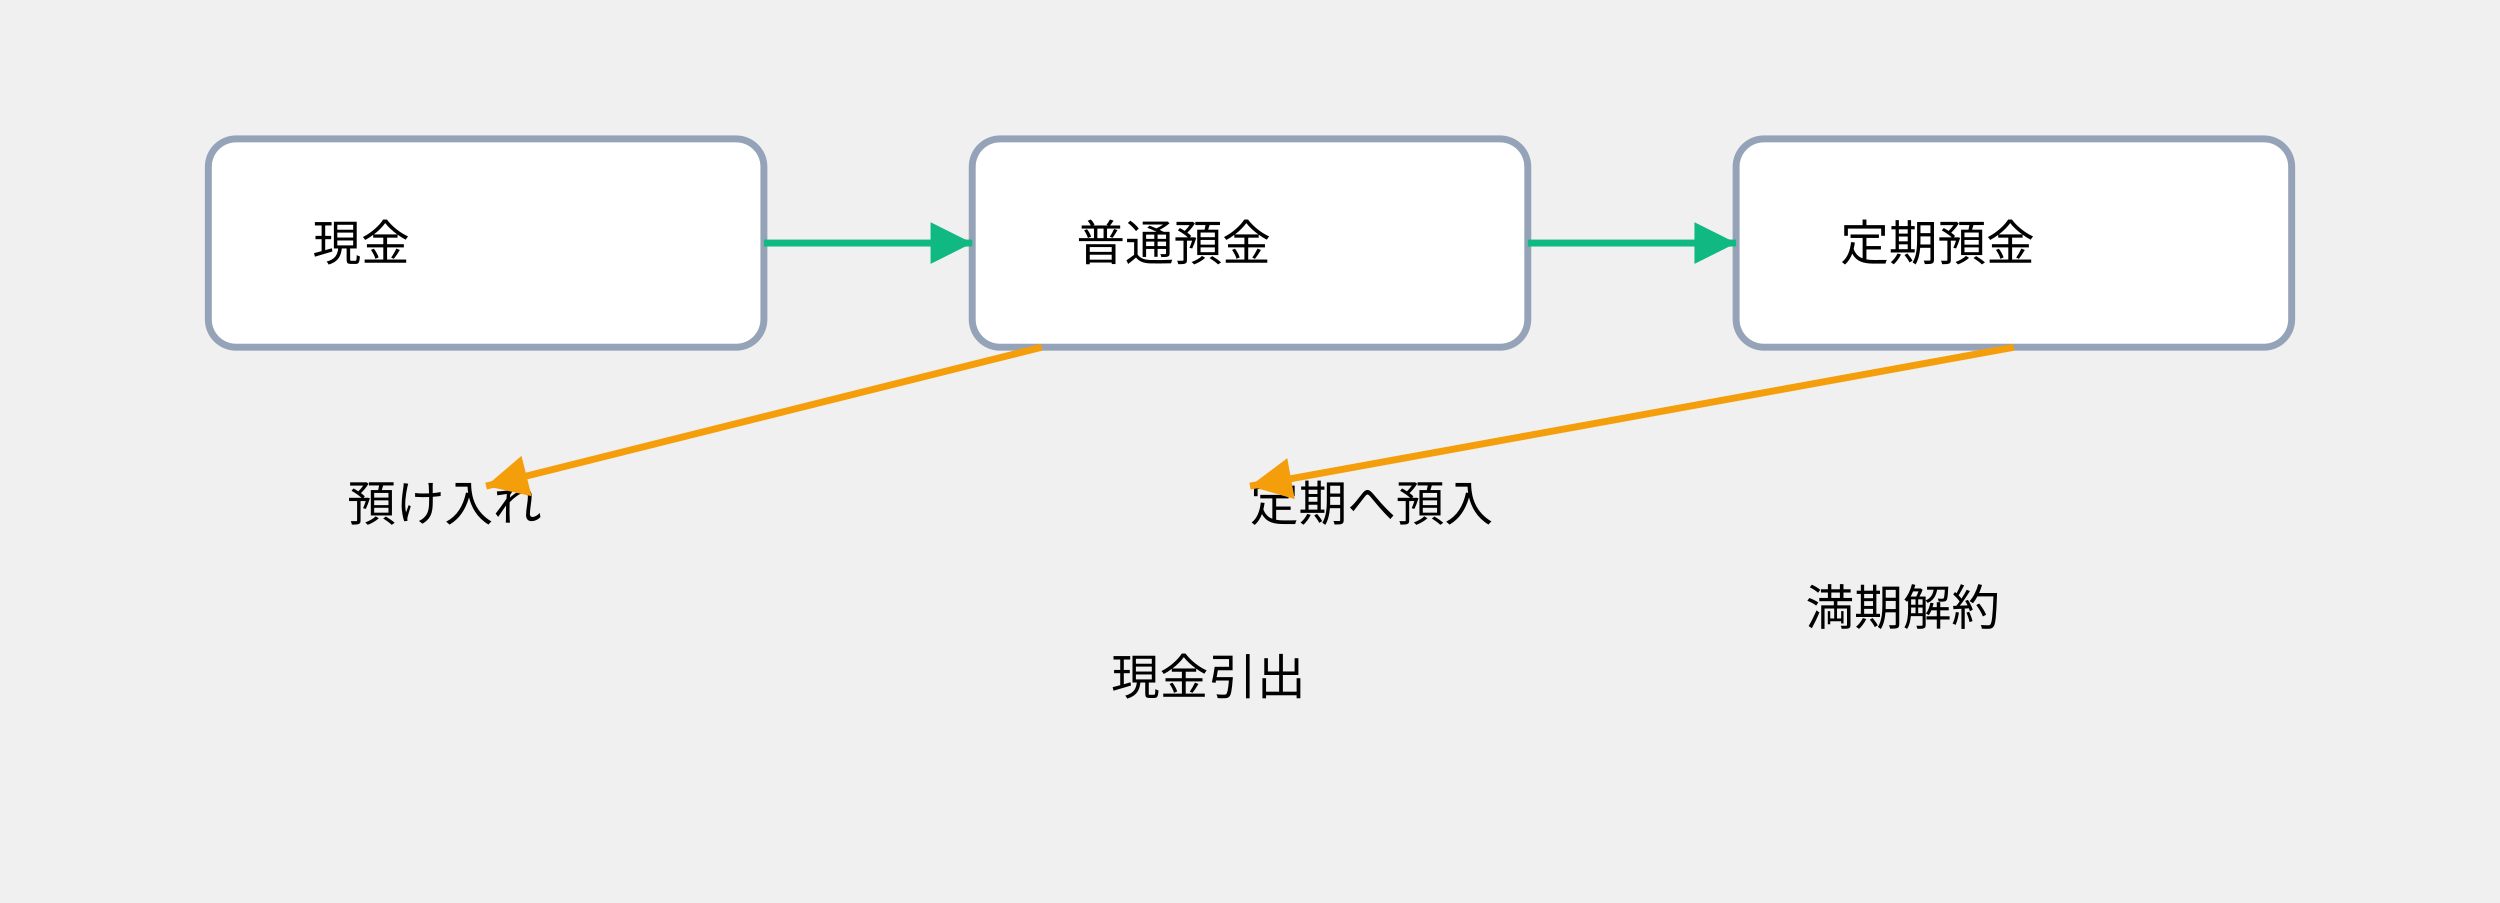
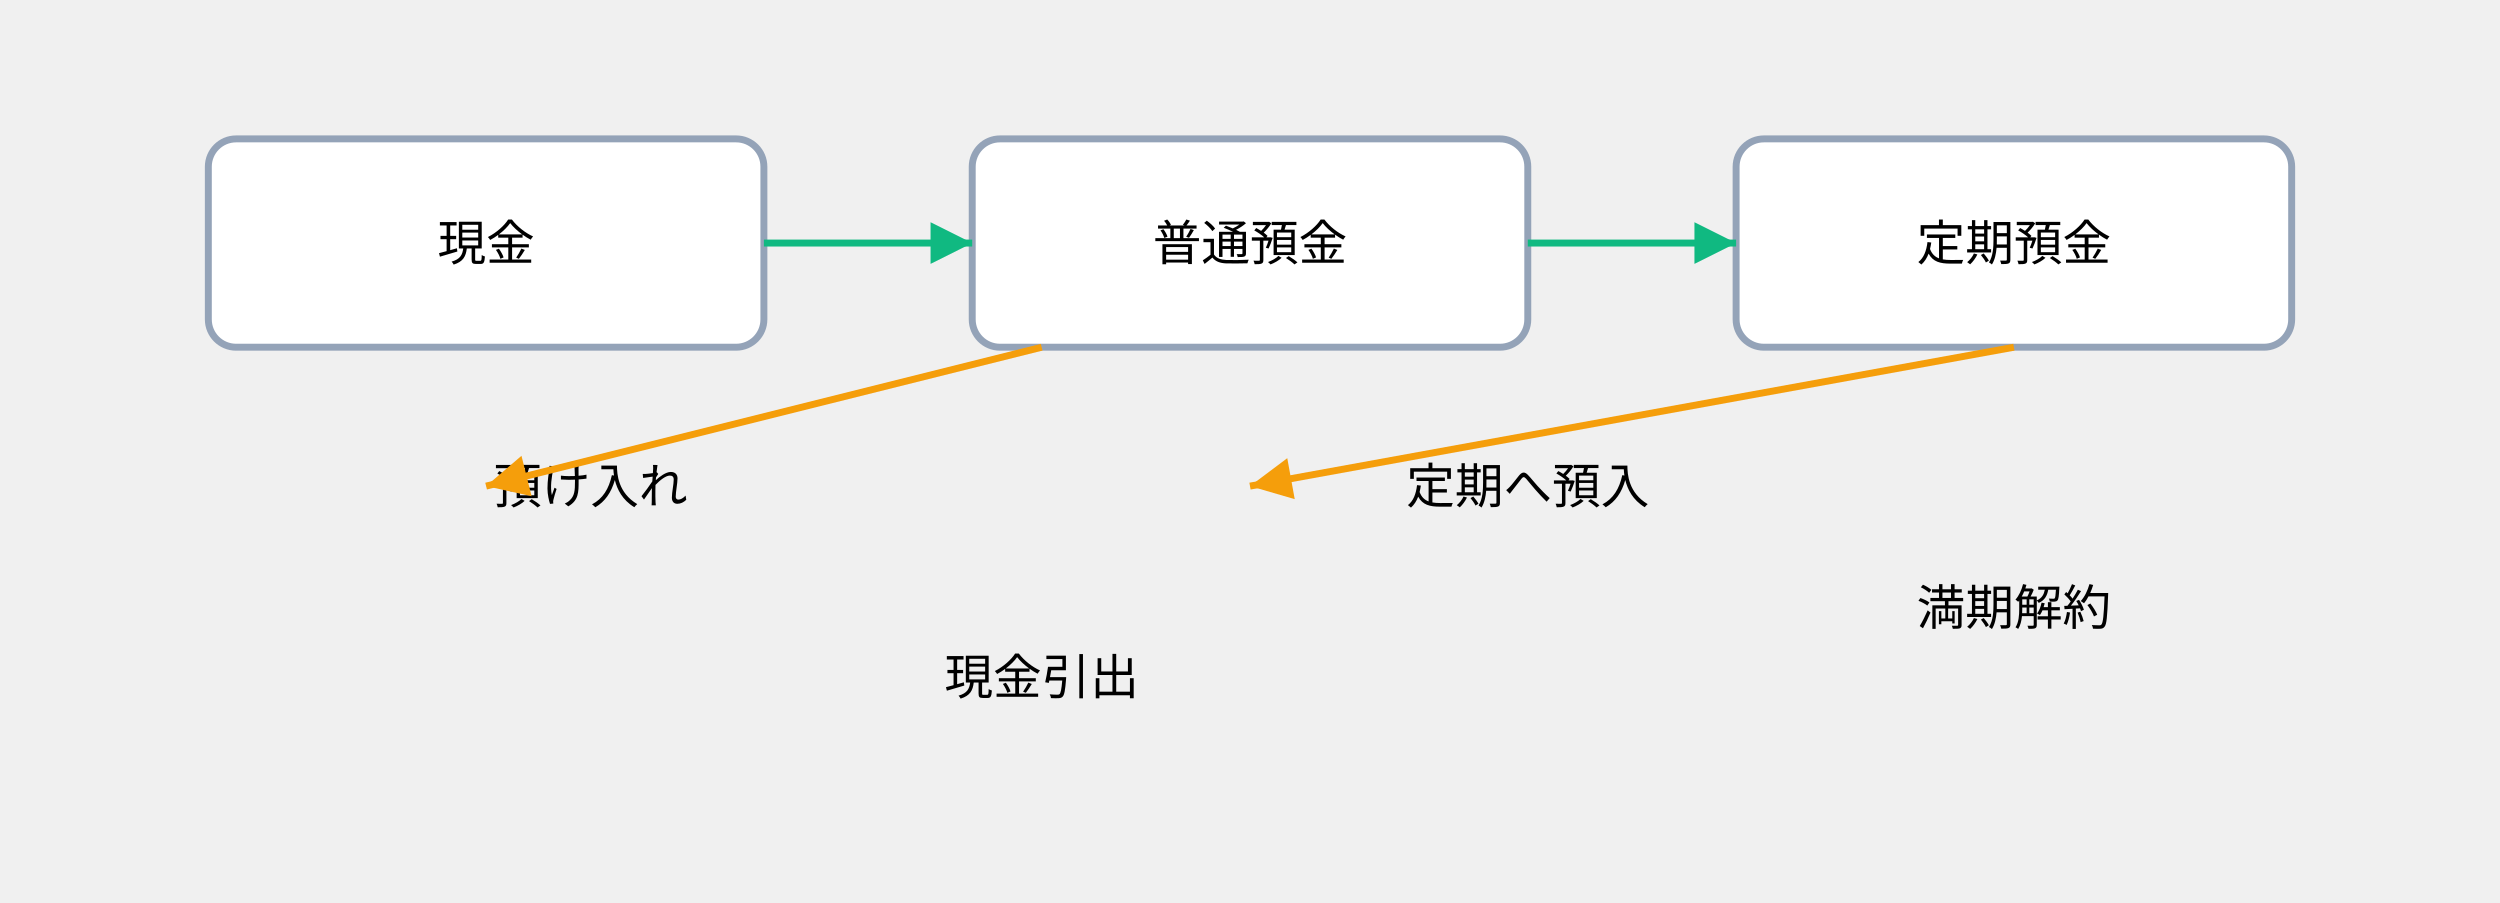
- <svg xmlns="http://www.w3.org/2000/svg" class="block" viewBox="0 0 720 260" aria-label="資金移動の対応図">
+ <svg xmlns="http://www.w3.org/2000/svg" viewBox="0 0 720 260" role="img" aria-label="資金移動の対応図">
  <style>
    .box{fill:#ffffff;stroke:#94a3b8;stroke-width:2}
-     .lbl{font:14px sans-serif}
+     .lbl{font:14px system-ui, -apple-system, Segoe UI, Roboto, Noto Sans JP, sans-serif}
    .arrow{stroke:#10b981;stroke-width:2;marker-end:url(#b)}
    .arrow2{stroke:#f59e0b;stroke-width:2;marker-end:url(#c)}
  </style>
  <defs>
    <marker id="b" markerWidth="10" markerHeight="10" refX="6" refY="3" orient="auto">
      <path d="M0,0 L0,6 L6,3 z" fill="#10b981" />
    </marker>
    <marker id="c" markerWidth="10" markerHeight="10" refX="6" refY="3" orient="auto">
      <path d="M0,0 L0,6 L6,3 z" fill="#f59e0b" />
    </marker>
  </defs>
  <rect x="60" y="40" width="160" height="60" rx="8" class="box" />
-   <text x="90" y="75" class="lbl">現金</text>
+   <text x="140" y="75" text-anchor="middle" class="lbl">現金</text>
  <rect x="280" y="40" width="160" height="60" rx="8" class="box" />
-   <text x="310" y="75" class="lbl">普通預金</text>
+   <text x="360" y="75" text-anchor="middle" class="lbl">普通預金</text>
  <rect x="500" y="40" width="160" height="60" rx="8" class="box" />
-   <text x="530" y="75" class="lbl">定期預金</text>
-   <text x="100" y="150" class="lbl">預け入れ</text>
+   <text x="580" y="75" text-anchor="middle" class="lbl">定期預金</text>
+   <text x="170" y="145" text-anchor="middle" class="lbl">預け入れ</text>
  <line x1="220" y1="70" x2="280" y2="70" class="arrow" />
-   <text x="360" y="150" class="lbl">定期へ預入</text>
+   <text x="440" y="145" text-anchor="middle" class="lbl">定期へ預入</text>
  <line x1="440" y1="70" x2="500" y2="70" class="arrow" />
-   <text x="520" y="180" class="lbl">満期解約</text>
+   <text x="580" y="180" text-anchor="middle" class="lbl">満期解約</text>
  <line x1="580" y1="100" x2="360" y2="140" class="arrow2" />
-   <text x="320" y="200" class="lbl">現金引出</text>
+   <text x="300" y="200" text-anchor="middle" class="lbl">現金引出</text>
  <line x1="300" y1="100" x2="140" y2="140" class="arrow2" />
</svg>
